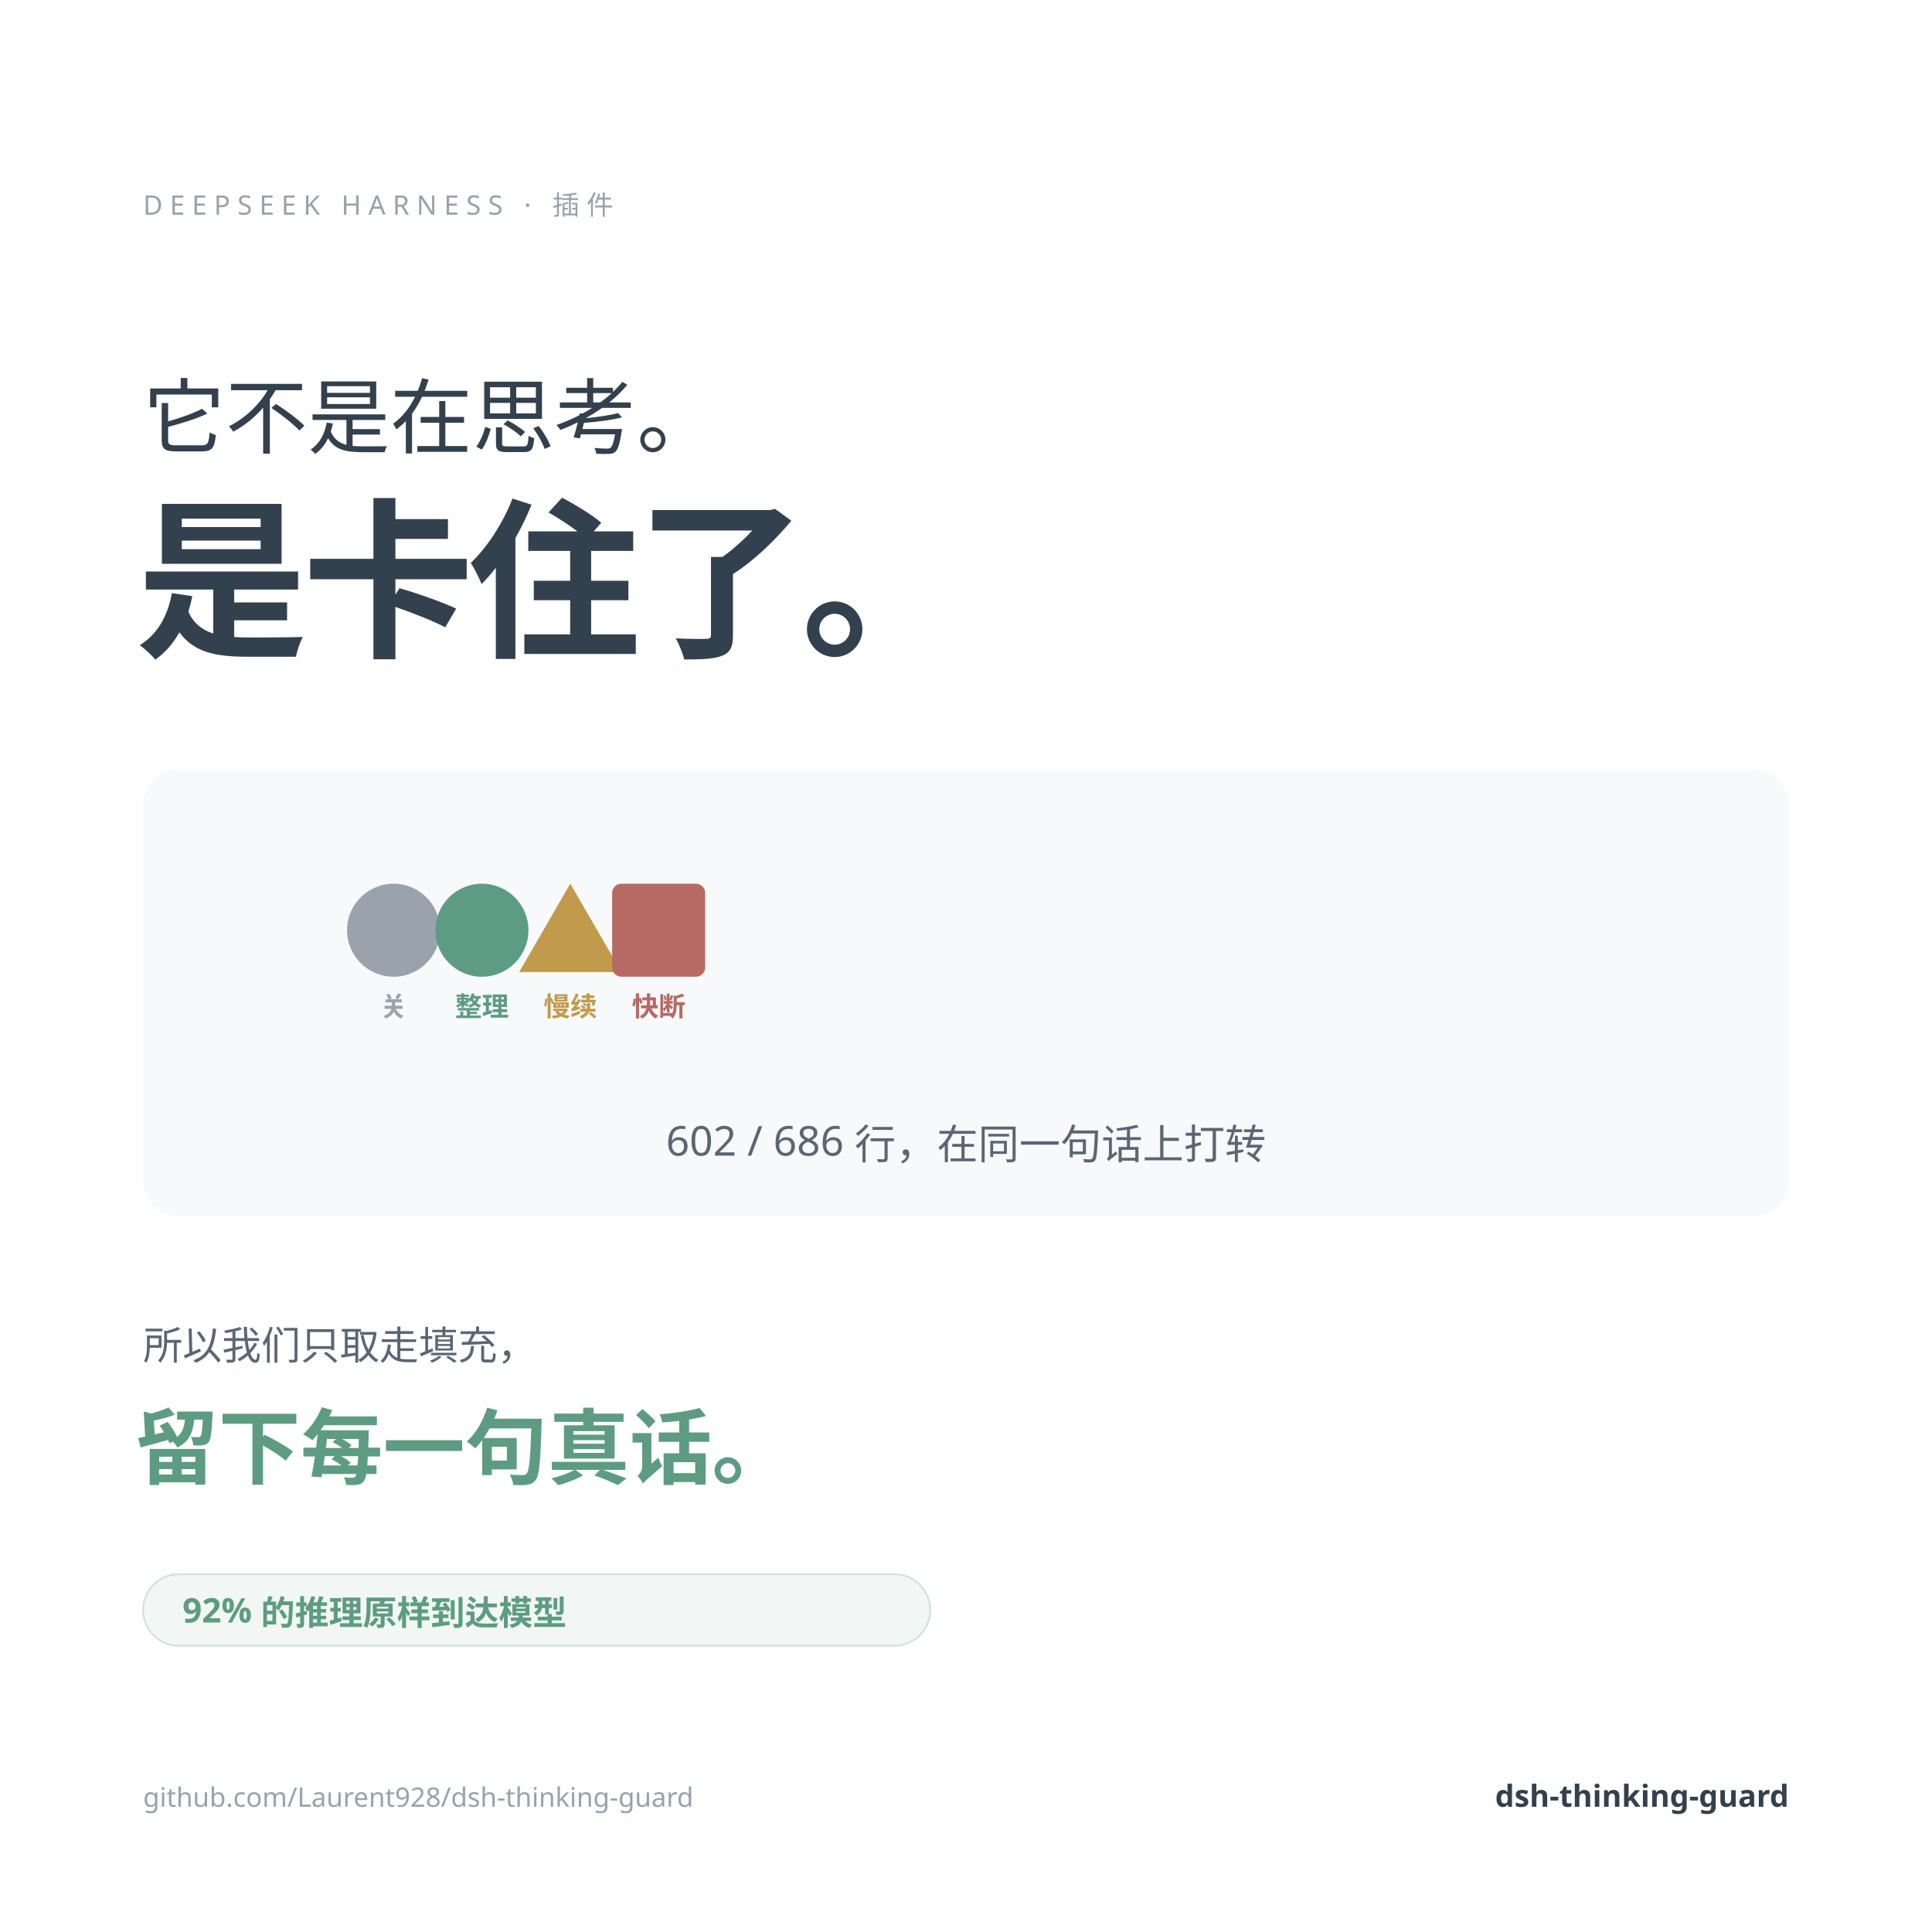
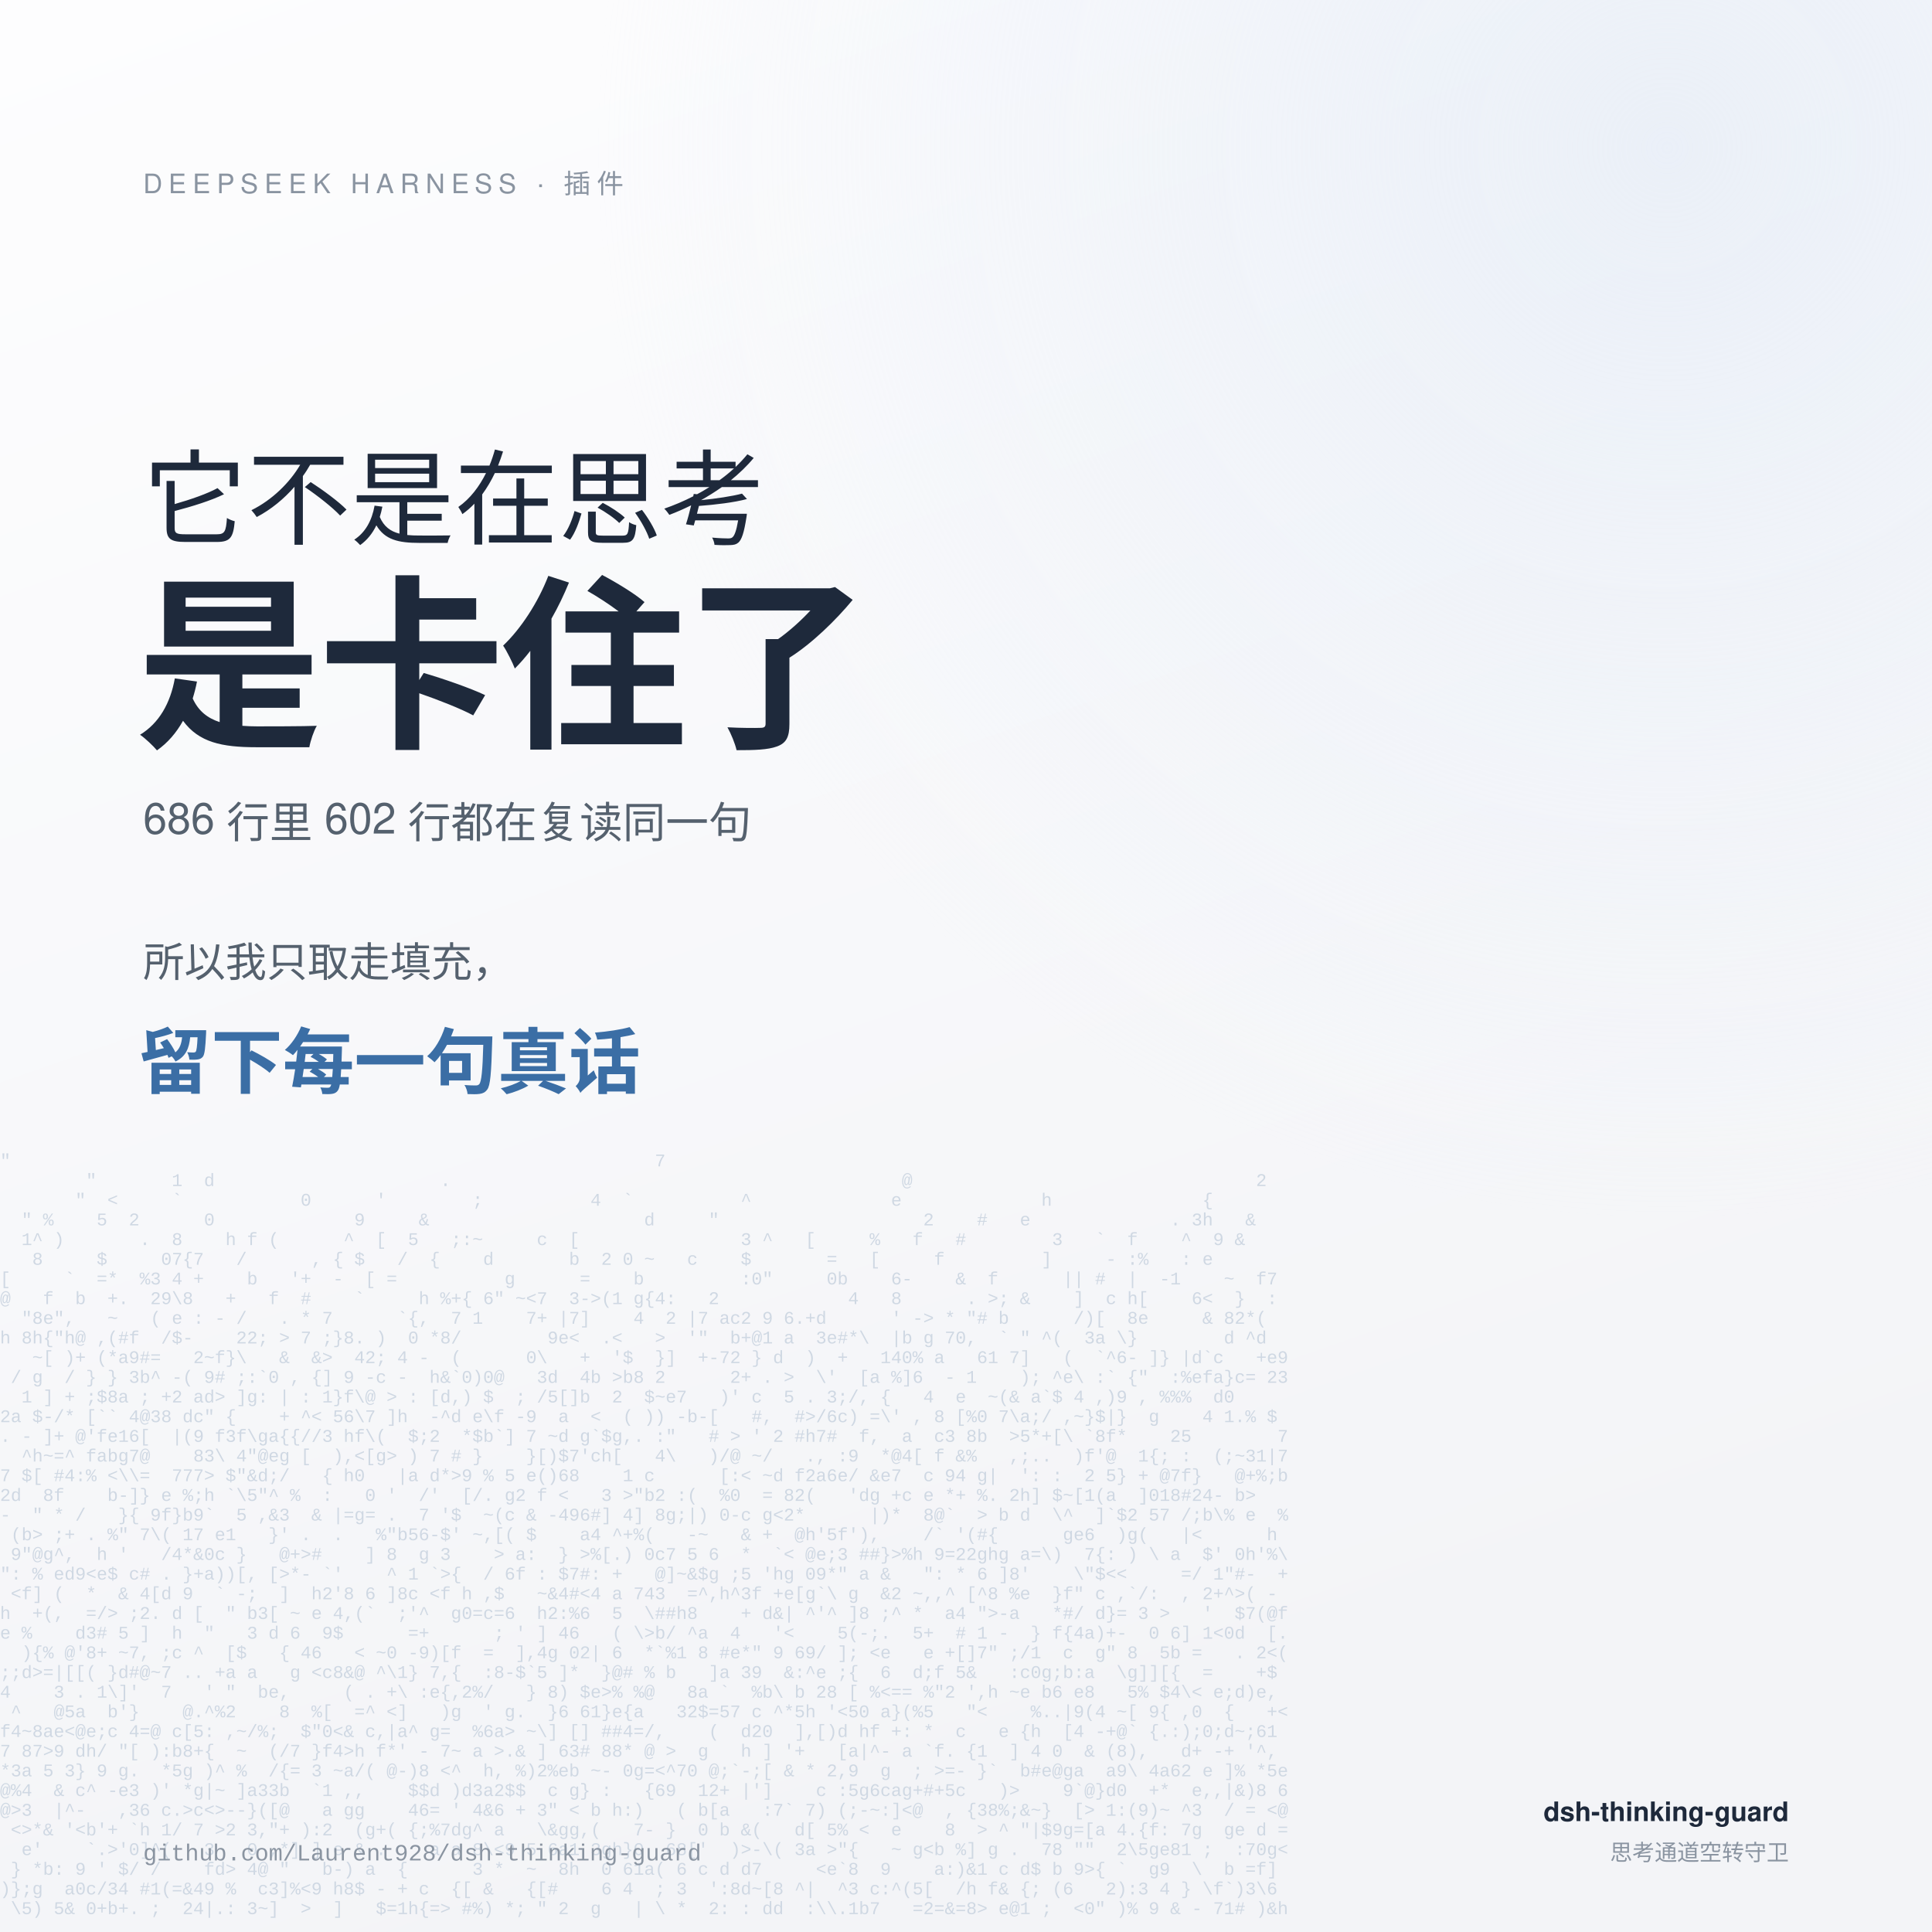
- <svg xmlns="http://www.w3.org/2000/svg" viewBox="0 0 1080 1080" width="1080" height="1080" role="img" aria-label="是卡住了。">
+ <svg xmlns="http://www.w3.org/2000/svg" viewBox="0 0 1080 1080" width="1080" height="1080" role="img" aria-label="是卡住了">
  <style>
-     text { font-family: 'PingFang SC','Hiragino Sans GB','Microsoft YaHei','Noto Sans SC',system-ui,sans-serif; }
-     .kick { font-size: 15px; fill: #98a2ad; letter-spacing: 4px; }
-     .t1 { font-size: 46px; font-weight: 500; fill: #33404d; }
-     .t2 { font-size: 96px; font-weight: 800; fill: #33404d; letter-spacing: -3px; }
-     .cardbg { fill: #f7f9fb; }
-     .card { font-size: 23px; fill: #5a6673; }
-     .fixl { font-size: 22px; fill: #5a6673; }
-     .fix { font-size: 46px; font-weight: 700; fill: #5d9c83; }
-     .chip { font-size: 19px; font-weight: 600; fill: #5d9c83; }
-     .tier { font-size: 15px; font-weight: 600; }
-     .name { font-size: 17px; font-weight: 700; fill: #33404d; }
-     .url { font-size: 15px; fill: #98a2ad; }
+     text { font-family: 'PingFang SC','Hiragino Sans GB','Microsoft YaHei','Noto Sans SC',Helvetica,Arial,sans-serif; }
+     .noise { font-family: ui-monospace,Menlo,Consolas,'Courier New',monospace; font-size: 10px; fill: #cfd8e3; white-space: pre; }
+     .kicker { font-size: 15px; fill: #8a94a1; letter-spacing: 3.5px; }
+     .l1 { font-size: 58px; font-weight: 500; fill: #1e293b; }
+     .l2 { font-size: 104px; font-weight: 800; fill: #1e293b; letter-spacing: -2px; }
+     .stat { font-size: 24px; fill: #55616e; }
+     .fix1 { font-size: 23px; fill: #55616e; }
+     .fix2 { font-size: 40px; font-weight: 700; fill: #3b6ea5; }
+     .name { font-size: 15px; font-weight: 700; fill: #1e293b; }
+     .tag { font-size: 12.5px; fill: #8a94a1; }
+     .url { font-family: ui-monospace,Menlo,Consolas,'Courier New',monospace; font-size: 13px; fill: #8a94a1; }
  </style>
-   <rect width="1080" height="1080" fill="#ffffff" />
-   <text x="80" y="120" class="kick">DEEPSEEK HARNESS · 插件</text>
-   <text x="80" y="250" class="t1">它不是在思考。</text>
-   <text x="76" y="360" class="t2">是卡住了。</text>
-   <rect x="80" y="430" width="920" height="250" rx="20" class="cardbg" />
-   <circle cx="220" cy="520" r="26" fill="#9aa3ad" />
-   <circle cx="269.4" cy="520" r="26" fill="#5d9c83" />
-   <path d="M318.8 494 L347.4 543.4 L290.2 543.4 Z" fill="#c19a4b" />
-   <rect x="342.2" y="494" width="52" height="52" rx="5.2" fill="#b76a63" />
-   <text x="220" y="568" text-anchor="middle" class="tier" fill="#9aa3ad">关</text>
-   <text x="269.4" y="568" text-anchor="middle" class="tier" fill="#5d9c83">整理</text>
-   <text x="318.8" y="568" text-anchor="middle" class="tier" fill="#c19a4b">慢续</text>
-   <text x="368.2" y="568" text-anchor="middle" class="tier" fill="#b76a63">快断</text>
-   <text x="540" y="646" class="card" text-anchor="middle">602 / 686 行，在同一句话上打转</text>
-   <text x="80" y="760" class="fixl">所以我们只取走填充，</text>
-   <text x="76" y="826" class="fix">留下每一句真话。</text>
-   <g transform="translate(80,880)">
-     <rect width="440" height="40" rx="20" fill="#f2f7f5" stroke="#cfe3db" />
-     <text x="22" y="27" class="chip">92% 的推理原样到达模型</text>
-   </g>
-   <text x="80" y="1010" class="url">github.com/Laurent928/dsh-thinking-guard</text>
-   <text x="1000" y="1010" class="name" text-anchor="end">dsh-thinking-guard</text>
+   <defs>
+     <linearGradient id="bg" x1="0" y1="0" x2="0.35" y2="1">
+       <stop offset="0" stop-color="#FDFDFE" />
+       <stop offset="1" stop-color="#F3F4F7" />
+     </linearGradient>
+     <radialGradient id="glow" cx="0.86" cy="0.08" r="0.55">
+       <stop offset="0" stop-color="#e8eef7" stop-opacity="0.85" />
+       <stop offset="1" stop-color="#e8eef7" stop-opacity="0" />
+     </radialGradient>
+   </defs>
+   <rect width="1080" height="1080" fill="url(#bg)" />
+   <text x="0" y="14" class="noise" xml:space="preserve" textLength="1080" lengthAdjust="spacing">                                                                                                                        </text>
+   <text x="0" y="25" class="noise" xml:space="preserve" textLength="1080" lengthAdjust="spacing">                                                                                                                        </text>
+   <text x="0" y="36" class="noise" xml:space="preserve" textLength="1080" lengthAdjust="spacing">                                                                                                                        </text>
+   <text x="0" y="47" class="noise" xml:space="preserve" textLength="1080" lengthAdjust="spacing">                                                                                                                        </text>
+   <text x="0" y="58" class="noise" xml:space="preserve" textLength="1080" lengthAdjust="spacing">                                                                                                                        </text>
+   <text x="0" y="69" class="noise" xml:space="preserve" textLength="1080" lengthAdjust="spacing">                                                                                                                        </text>
+   <text x="0" y="80" class="noise" xml:space="preserve" textLength="1080" lengthAdjust="spacing">                                                                                                                        </text>
+   <text x="0" y="91" class="noise" xml:space="preserve" textLength="1080" lengthAdjust="spacing">                                                                                                                        </text>
+   <text x="0" y="102" class="noise" xml:space="preserve" textLength="1080" lengthAdjust="spacing">                                                                                                                        </text>
+   <text x="0" y="113" class="noise" xml:space="preserve" textLength="1080" lengthAdjust="spacing">                                                                                                                        </text>
+   <text x="0" y="124" class="noise" xml:space="preserve" textLength="1080" lengthAdjust="spacing">                                                                                                                        </text>
+   <text x="0" y="135" class="noise" xml:space="preserve" textLength="1080" lengthAdjust="spacing">                                                                                                                        </text>
+   <text x="0" y="146" class="noise" xml:space="preserve" textLength="1080" lengthAdjust="spacing">                                                                                                                        </text>
+   <text x="0" y="157" class="noise" xml:space="preserve" textLength="1080" lengthAdjust="spacing">                                                                                                                        </text>
+   <text x="0" y="168" class="noise" xml:space="preserve" textLength="1080" lengthAdjust="spacing">                                                                                                                        </text>
+   <text x="0" y="179" class="noise" xml:space="preserve" textLength="1080" lengthAdjust="spacing">                                                                                                                        </text>
+   <text x="0" y="190" class="noise" xml:space="preserve" textLength="1080" lengthAdjust="spacing">                                                                                                                        </text>
+   <text x="0" y="201" class="noise" xml:space="preserve" textLength="1080" lengthAdjust="spacing">                                                                                                                        </text>
+   <text x="0" y="212" class="noise" xml:space="preserve" textLength="1080" lengthAdjust="spacing">                                                                                                                        </text>
+   <text x="0" y="223" class="noise" xml:space="preserve" textLength="1080" lengthAdjust="spacing">                                                                                                                        </text>
+   <text x="0" y="234" class="noise" xml:space="preserve" textLength="1080" lengthAdjust="spacing">                                                                                                                        </text>
+   <text x="0" y="245" class="noise" xml:space="preserve" textLength="1080" lengthAdjust="spacing">                                                                                                                        </text>
+   <text x="0" y="256" class="noise" xml:space="preserve" textLength="1080" lengthAdjust="spacing">                                                                                                                        </text>
+   <text x="0" y="267" class="noise" xml:space="preserve" textLength="1080" lengthAdjust="spacing">                                                                                                                        </text>
+   <text x="0" y="278" class="noise" xml:space="preserve" textLength="1080" lengthAdjust="spacing">                                                                                                                        </text>
+   <text x="0" y="289" class="noise" xml:space="preserve" textLength="1080" lengthAdjust="spacing">                                                                                                                        </text>
+   <text x="0" y="300" class="noise" xml:space="preserve" textLength="1080" lengthAdjust="spacing">                                                                                                                        </text>
+   <text x="0" y="311" class="noise" xml:space="preserve" textLength="1080" lengthAdjust="spacing">                                                                                                                        </text>
+   <text x="0" y="322" class="noise" xml:space="preserve" textLength="1080" lengthAdjust="spacing">                                                                                                                        </text>
+   <text x="0" y="333" class="noise" xml:space="preserve" textLength="1080" lengthAdjust="spacing">                                                                                                                        </text>
+   <text x="0" y="344" class="noise" xml:space="preserve" textLength="1080" lengthAdjust="spacing">                                                                                                                        </text>
+   <text x="0" y="355" class="noise" xml:space="preserve" textLength="1080" lengthAdjust="spacing">                                                                                                                        </text>
+   <text x="0" y="366" class="noise" xml:space="preserve" textLength="1080" lengthAdjust="spacing">                                                                                                                        </text>
+   <text x="0" y="377" class="noise" xml:space="preserve" textLength="1080" lengthAdjust="spacing">                                                                                                                        </text>
+   <text x="0" y="388" class="noise" xml:space="preserve" textLength="1080" lengthAdjust="spacing">                                                                                                                        </text>
+   <text x="0" y="399" class="noise" xml:space="preserve" textLength="1080" lengthAdjust="spacing">                                                                                                                        </text>
+   <text x="0" y="410" class="noise" xml:space="preserve" textLength="1080" lengthAdjust="spacing">                                                                                                                        </text>
+   <text x="0" y="421" class="noise" xml:space="preserve" textLength="1080" lengthAdjust="spacing">                                                                                                                        </text>
+   <text x="0" y="432" class="noise" xml:space="preserve" textLength="1080" lengthAdjust="spacing">                                                                                                                        </text>
+   <text x="0" y="443" class="noise" xml:space="preserve" textLength="1080" lengthAdjust="spacing">                                                                                                                        </text>
+   <text x="0" y="454" class="noise" xml:space="preserve" textLength="1080" lengthAdjust="spacing">                                                                                                                        </text>
+   <text x="0" y="465" class="noise" xml:space="preserve" textLength="1080" lengthAdjust="spacing">                                                                                                                        </text>
+   <text x="0" y="476" class="noise" xml:space="preserve" textLength="1080" lengthAdjust="spacing">                                                                                                                        </text>
+   <text x="0" y="487" class="noise" xml:space="preserve" textLength="1080" lengthAdjust="spacing">                                                                                                                        </text>
+   <text x="0" y="498" class="noise" xml:space="preserve" textLength="1080" lengthAdjust="spacing">                                                                                                                        </text>
+   <text x="0" y="509" class="noise" xml:space="preserve" textLength="1080" lengthAdjust="spacing">                                                                                                                        </text>
+   <text x="0" y="520" class="noise" xml:space="preserve" textLength="1080" lengthAdjust="spacing">                                                                                                                        </text>
+   <text x="0" y="531" class="noise" xml:space="preserve" textLength="1080" lengthAdjust="spacing">                                                                                                                        </text>
+   <text x="0" y="542" class="noise" xml:space="preserve" textLength="1080" lengthAdjust="spacing">                                                                                                                        </text>
+   <text x="0" y="553" class="noise" xml:space="preserve" textLength="1080" lengthAdjust="spacing">                                                                                                                        </text>
+   <text x="0" y="564" class="noise" xml:space="preserve" textLength="1080" lengthAdjust="spacing">                                                                                                                        </text>
+   <text x="0" y="575" class="noise" xml:space="preserve" textLength="1080" lengthAdjust="spacing">                                                                                                                        </text>
+   <text x="0" y="586" class="noise" xml:space="preserve" textLength="1080" lengthAdjust="spacing">                                                                                                                        </text>
+   <text x="0" y="597" class="noise" xml:space="preserve" textLength="1080" lengthAdjust="spacing">                                                                                                                        </text>
+   <text x="0" y="608" class="noise" xml:space="preserve" textLength="1080" lengthAdjust="spacing">                                                                                                                        </text>
+   <text x="0" y="619" class="noise" xml:space="preserve" textLength="1080" lengthAdjust="spacing">                                                                                                                        </text>
+   <text x="0" y="630" class="noise" xml:space="preserve" textLength="1080" lengthAdjust="spacing">                                                                                                                        </text>
+   <text x="0" y="641" class="noise" xml:space="preserve" textLength="1080" lengthAdjust="spacing">                                                                                                                        </text>
+   <text x="0" y="652" class="noise" xml:space="preserve" textLength="1080" lengthAdjust="spacing">"                                                            7                                                          </text>
+   <text x="0" y="663" class="noise" xml:space="preserve" textLength="1080" lengthAdjust="spacing">        "       1  d                     .                                          @                                2  </text>
+   <text x="0" y="674" class="noise" xml:space="preserve" textLength="1080" lengthAdjust="spacing">       "  &lt;     `           0      '        ;          4  `          ^             e             h              {       </text>
+   <text x="0" y="685" class="noise" xml:space="preserve" textLength="1080" lengthAdjust="spacing">  " %    5  2      0             9     &amp;                    d     "                   2    #   e             . 3h   &amp;   </text>
+   <text x="0" y="696" class="noise" xml:space="preserve" textLength="1080" lengthAdjust="spacing">  1^ )       .  8    h f (      ^  [  5   ;:~     c  [               3 ^   [     %   f   #        3   `  f    ^  9 &amp;    </text>
+   <text x="0" y="707" class="noise" xml:space="preserve" textLength="1080" lengthAdjust="spacing">   8     $     07{7   /      , { $   /  {    d       b  2 0 ~   c    $       =   [     f         ]     - :%   : e       </text>
+   <text x="0" y="718" class="noise" xml:space="preserve" textLength="1080" lengthAdjust="spacing">[     `  =*  %3 4 +    b   '+  -  [ =          g      =    b         :0"     0b    6-    &amp;  f      || #  |  -1    ~  f7 </text>
+   <text x="0" y="729" class="noise" xml:space="preserve" textLength="1080" lengthAdjust="spacing">@   f  b  +.  29\8   +   f  #    `     h %+{ 6" ~&lt;7  3-&gt;(1 g{4:   2            4   8      . &gt;; &amp;    ]  c h[    6&lt;  }  : </text>
+   <text x="0" y="740" class="noise" xml:space="preserve" textLength="1080" lengthAdjust="spacing">  "8e",   ~   ( e : - /   . * 7      `{,  7 1    7+ |7]    4  2 |7 ac2 9 6.+d      ' -&gt; * "# b      /)[  8e     &amp; 82*(  </text>
+   <text x="0" y="751" class="noise" xml:space="preserve" textLength="1080" lengthAdjust="spacing">h 8h{"h@ ,(#f  /$-    22; &gt; 7 ;}8. )  0 *8/        9e&lt;  .&lt;   &gt;  '"  b+@1 a  3e#*\  |b g 70,  ` " ^(  3a \}        d ^d  </text>
+   <text x="0" y="762" class="noise" xml:space="preserve" textLength="1080" lengthAdjust="spacing">   ~[ )+ (*a9#=   2~f}\   &amp;  &amp;&gt;  42; 4 -  (      0\   +  '$  }]  +-72 } d  )  +   140% a   61 7]   (  `^6- ]} |d`c   +e9</text>
+   <text x="0" y="773" class="noise" xml:space="preserve" textLength="1080" lengthAdjust="spacing"> / g  / } } 3b^ -( 9# ;:`0 , {] 9 -c -  h&amp;`0)0@   3d  4b &gt;b8 2      2+ . &gt;  \'  [a %]6  - 1    ); ^e\ :` {"  :%efa}c= 23</text>
+   <text x="0" y="784" class="noise" xml:space="preserve" textLength="1080" lengthAdjust="spacing">  1 ] + ;$8a ; +2 ad&gt; ]g: | : 1}f\@ &gt; : [d,) $  ; /5[]b  2  $~e7   )' c  5 . 3;/, {   4  e  ~(&amp; a`$ 4 ,)9 , %%%  d0     </text>
+   <text x="0" y="795" class="noise" xml:space="preserve" textLength="1080" lengthAdjust="spacing">2a $-/* [`` 4@38 dc" {    + ^&lt; 56\7 ]h  -^d e\f -9  a  &lt;  ( )) -b-[   #,  #&gt;/6c) =\' , 8 [%0 7\a;/ ,~}$|}  g    4 1.% $ </text>
+   <text x="0" y="806" class="noise" xml:space="preserve" textLength="1080" lengthAdjust="spacing">. - ]+ @'fe16[  |(9 f3f\ga{{//3 hf\(  $;2  *$b`] 7 ~d g`$g,. :"   # &gt; ' 2 #h7#  f,  a  c3 8b  &gt;5*+[\ `8f*    25        7</text>
+   <text x="0" y="817" class="noise" xml:space="preserve" textLength="1080" lengthAdjust="spacing">  ^h~=^ fabg7@    83\ 4"@eg [  ),&lt;[g&gt; ) 7 # }    }[)$7'ch[   4\   )/@ ~/   ., :9  *@4[ f &amp;%   ,;..  )f'@  1{; :  (;~31|7</text>
+   <text x="0" y="828" class="noise" xml:space="preserve" textLength="1080" lengthAdjust="spacing">7 $[ #4:% &lt;\\=  777&gt; $"&amp;d;/   { h0   |a d*&gt;9 % 5 e()68    1 c      [:&lt; ~d f2a6e/ &amp;e7  c 94 g|  ': :  2 5} + @7f}   @+%;b</text>
+   <text x="0" y="839" class="noise" xml:space="preserve" textLength="1080" lengthAdjust="spacing">2d  8f    b-]} e %;h `\5"^ %  :   0 '  /'  [/. g2 f &lt;   3 &gt;"b2 :(  %0  = 82(   'dg +c e *+ %. 2h] $~[1(a  ]018#24- b&gt;   </text>
+   <text x="0" y="850" class="noise" xml:space="preserve" textLength="1080" lengthAdjust="spacing">-  " * /   }{ 9f}b9`  5 ,&amp;3  &amp; |=g= .  7 '$  ~(c &amp; -496#] 4] 8g;|) 0-c g&lt;2*      |)*  8@`  &gt; b d  \^  ]`$2 57 /;b\% e  %</text>
+   <text x="0" y="861" class="noise" xml:space="preserve" textLength="1080" lengthAdjust="spacing"> (b&gt; ;+ . %" 7\( 17 e1   }' .  .   %"b56-$' ~,[( $    a4 ^+%(   -~   &amp; +  @h'5f'),    /` '(#{      ge6  )g(   |&lt;      h </text>
+   <text x="0" y="872" class="noise" xml:space="preserve" textLength="1080" lengthAdjust="spacing"> 9"@g^,  h '   /4*&amp;0c }   @+&gt;#    ] 8  g 3    &gt; a:  } &gt;%[.) 0c7 5 6  *  `&lt; @e;3 ##}&gt;%h 9=22ghg a=\)  7{: ) \ a  $' 0h'%\</text>
+   <text x="0" y="883" class="noise" xml:space="preserve" textLength="1080" lengthAdjust="spacing">": % ed9&lt;e$ c# . }+a))[, [&gt;*- `'    ^ 1 `&gt;{  / 6f : $7#: +   @]~&amp;$g ;5 'hg 09*" a &amp;   ": * 6 ]8'    \"$&lt;&lt;     =/ 1"#-  +</text>
+   <text x="0" y="894" class="noise" xml:space="preserve" textLength="1080" lengthAdjust="spacing"> &lt;f] (  *  &amp; 4[d 9  ` -;  ]  h2'8 6 ]8c &lt;f h ,$   ~&amp;4#&lt;4 a 743  =^,h^3f +e[g`\ g  &amp;2 ~,,^ [^8 %e  }f" c ,`/:  , 2+^&gt;( - </text>
+   <text x="0" y="905" class="noise" xml:space="preserve" textLength="1080" lengthAdjust="spacing">h  +(,  =/&gt; ;2. d [  " b3[ ~ e 4,(`  ;'^  g0=c=6  h2:%6  5  \##h8    + d&amp;| ^'^ ]8 ;^ *  a4 "&gt;-a   *#/ d}= 3 &gt;   '  $7(@f</text>
+   <text x="0" y="916" class="noise" xml:space="preserve" textLength="1080" lengthAdjust="spacing">e %    d3# 5 ]  h  "   3 d 6  9$      =+      ; ' ] 46   ( \&gt;b/ ^a  4   '&lt;    5(-;.  5+  # 1 -  } f{4a)+-  0 6] 1&lt;0d  [.</text>
+   <text x="0" y="927" class="noise" xml:space="preserve" textLength="1080" lengthAdjust="spacing">  ){% @'8+ ~7, ;c ^  [$   { 46   &lt; ~0 -9)[f  =  ],4g 02| 6  *`%1 8 #e*" 9 69/ ]; &lt;e   e +[]7" ;/1  c  g" 8  5b =   . 2&lt;(</text>
+   <text x="0" y="938" class="noise" xml:space="preserve" textLength="1080" lengthAdjust="spacing">;;d&gt;=|[[( }d#@~7 .. +a a   g &lt;c8&amp;@ ^\1} 7,{  :8-$`5 ]*  }@# % b   ]a 39  &amp;:^e ;{  6  d;f 5&amp;   :c0g;b:a  \g]][{  =    +$ </text>
+   <text x="0" y="949" class="noise" xml:space="preserve" textLength="1080" lengthAdjust="spacing">4    3 . 1\]'  7   ' "  be,     ( . +\ :e{,2%/   } 8) $e&gt;% %@   8a `  %b\ b 28 [ %&lt;== %"2 ',h ~e b6 e8   5% $4\&lt; e;d)e, </text>
+   <text x="0" y="960" class="noise" xml:space="preserve" textLength="1080" lengthAdjust="spacing"> ^   @5a  b'}    @.^%2    8  %[  =^ &lt;]   )g  ' g.  }6 61}e{a   32$=57 c ^*5h '&lt;50 a}(%5   "&lt;    %..|9(4 ~[ 9{ ,0  {   +&lt;</text>
+   <text x="0" y="971" class="noise" xml:space="preserve" textLength="1080" lengthAdjust="spacing">f4~8ae&lt;@e;c 4=@ c[5: ,~/%;  $"0&lt;&amp; c,|a^ g=  %6a&gt; ~\] [] ##4=/,    (  d20  ],[)d hf +: *  c   e {h  [4 -+@` {.:);0;d~;61 </text>
+   <text x="0" y="982" class="noise" xml:space="preserve" textLength="1080" lengthAdjust="spacing">7 87&gt;9 dh/ "[ ):b8+{  ~  (/7 }f4&gt;h f*' - 7~ a &gt;.&amp; ] 63# 88* @ &gt;  g   h ] '+   [a|^- a `f. {1  ] 4 0  &amp; (8),   d+ -+ '^, </text>
+   <text x="0" y="993" class="noise" xml:space="preserve" textLength="1080" lengthAdjust="spacing">*3a 5 3} 9 g.  *5g )^ %  /{= 3 ~a/( @-)8 &lt;^  h, %)2%eb ~- 0g=&lt;^70 @;`-;[ &amp; * 2,9  g  ; &gt;=- }`  b#e@ga  a9\ 4a62 e ]% *5e</text>
+   <text x="0" y="1004" class="noise" xml:space="preserve" textLength="1080" lengthAdjust="spacing">@%4  &amp; c^ -e3 )' *g|~ ]a33b  `1 ,,    $$d )d3a2$$  c g} :   {69  12+ |']    c :5g6cag+#+5c   )&gt;    9`@}d0  +*  e,,|&amp;)8 6</text>
+   <text x="0" y="1015" class="noise" xml:space="preserve" textLength="1080" lengthAdjust="spacing">@&gt;3  |^-   ,36 c.&gt;c&lt;&gt;--}([@   a gg    46= ' 4&amp;6 + 3" &lt; b h:)   ( b[a   :7` 7) (;-~:]&lt;@  , {38%;&amp;~}  [&gt; 1:(9)~ ^3  / = &lt;@</text>
+   <text x="0" y="1026" class="noise" xml:space="preserve" textLength="1080" lengthAdjust="spacing"> &lt;&gt;*&amp; '&lt;b'+ `h 1/ 7 &gt;2 3,"+ ):2  (g+( {;%7dg^ a   \&amp;gg,(   7- }  0 b &amp;(   d[ 5% &lt;  e    8  &gt; ^ "|$9g=[a 4.{f: 7g  ge d =</text>
+   <text x="0" y="1037" class="noise" xml:space="preserve" textLength="1080" lengthAdjust="spacing">  e'    `.&gt;'0]^(   3   0 ,*] ] e &amp; .    a a 8\&lt;9 5 6a1 3gh}0  68['  )&gt;-\( 3a &gt;"{   ~ g&lt;b %] g .  78 ""  2\5ge81 ;  :70g&lt;</text>
+   <text x="0" y="1048" class="noise" xml:space="preserve" textLength="1080" lengthAdjust="spacing"> } *b: 9 ' $/ /    fd&gt; 4@ "   b-) a  {      3 *  ~  8h  0 61a( 6 c d d7     &lt;e`8  9    a:)&amp;1 c d$ b 9&gt;{ `  g9  \  b =f] </text>
+   <text x="0" y="1059" class="noise" xml:space="preserve" textLength="1080" lengthAdjust="spacing">)};g  a0c/34 #1(=&amp;49 %  c3]%&lt;9 h8$ - + c  {[ &amp;   {[#    6 4  ; 3  ':8d~[8 ^|  ^3 c:^(5[  /h f&amp; {; (6   2):3 4 } \f`)3\6 </text>
+   <text x="0" y="1070" class="noise" xml:space="preserve" textLength="1080" lengthAdjust="spacing"> \5) 5&amp; 0+b+. ;  24|.: 3~]  &gt;  ]   $=1h{=&gt; #%) *; " 2  g   | \ *  2: : dd  :\\.1b7   =2=&amp;=8&gt; e@1 ;  &lt;0" )% 9 &amp; - 71# )&amp;h</text>
+   <rect width="1080" height="1080" fill="url(#glow)" />
+   <text x="80" y="108" class="kicker">DEEPSEEK HARNESS · 插件</text>
+   <text x="80" y="300" class="l1">它不是在思考</text>
+   <text x="76" y="410" class="l2">是卡住了</text>
+   <text x="80" y="466" class="stat">686 行里 602 行都在复读同一句</text>
+   <text x="80" y="546" class="fix1">所以我只取走填充，</text>
+   <text x="78" y="608" class="fix2">留下每一句真话</text>
+   <text x="80" y="1040" class="url">github.com/Laurent928/dsh-thinking-guard</text>
+   <text x="1000" y="1018" class="name" text-anchor="end">dsh-thinking-guard</text>
+   <text x="1000" y="1040" class="tag" text-anchor="end">思考通道空转守卫</text>
</svg>
